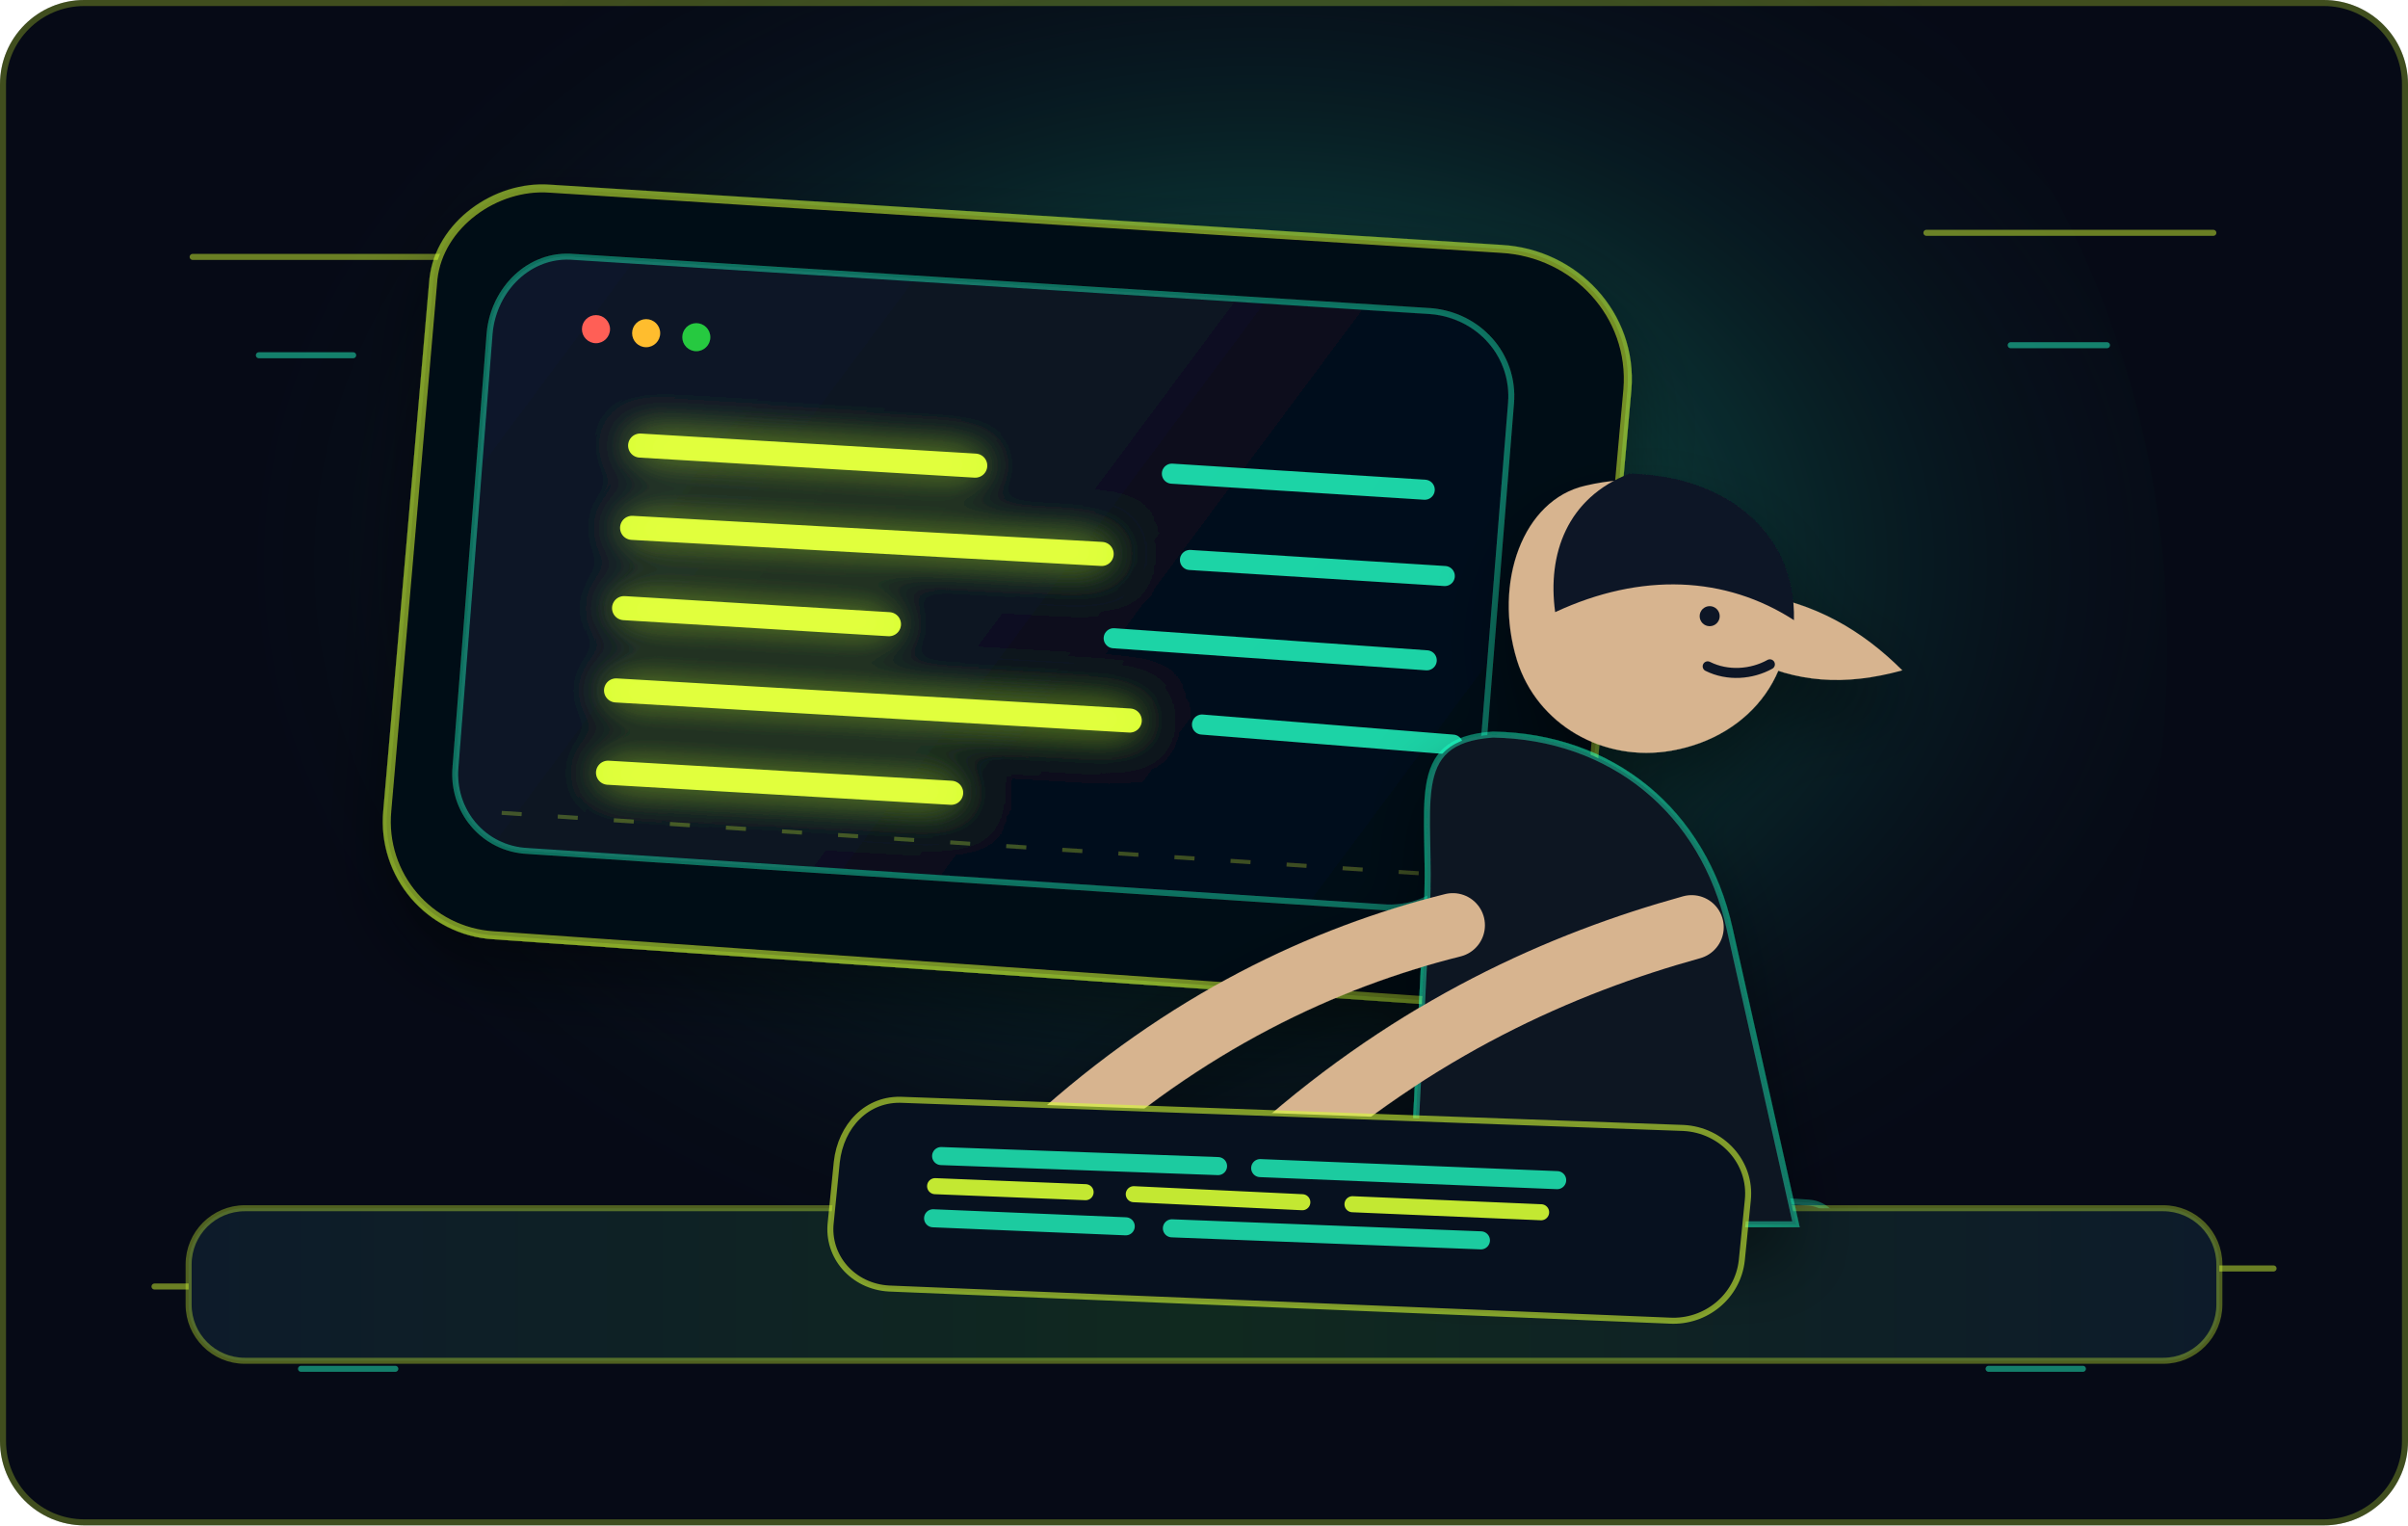
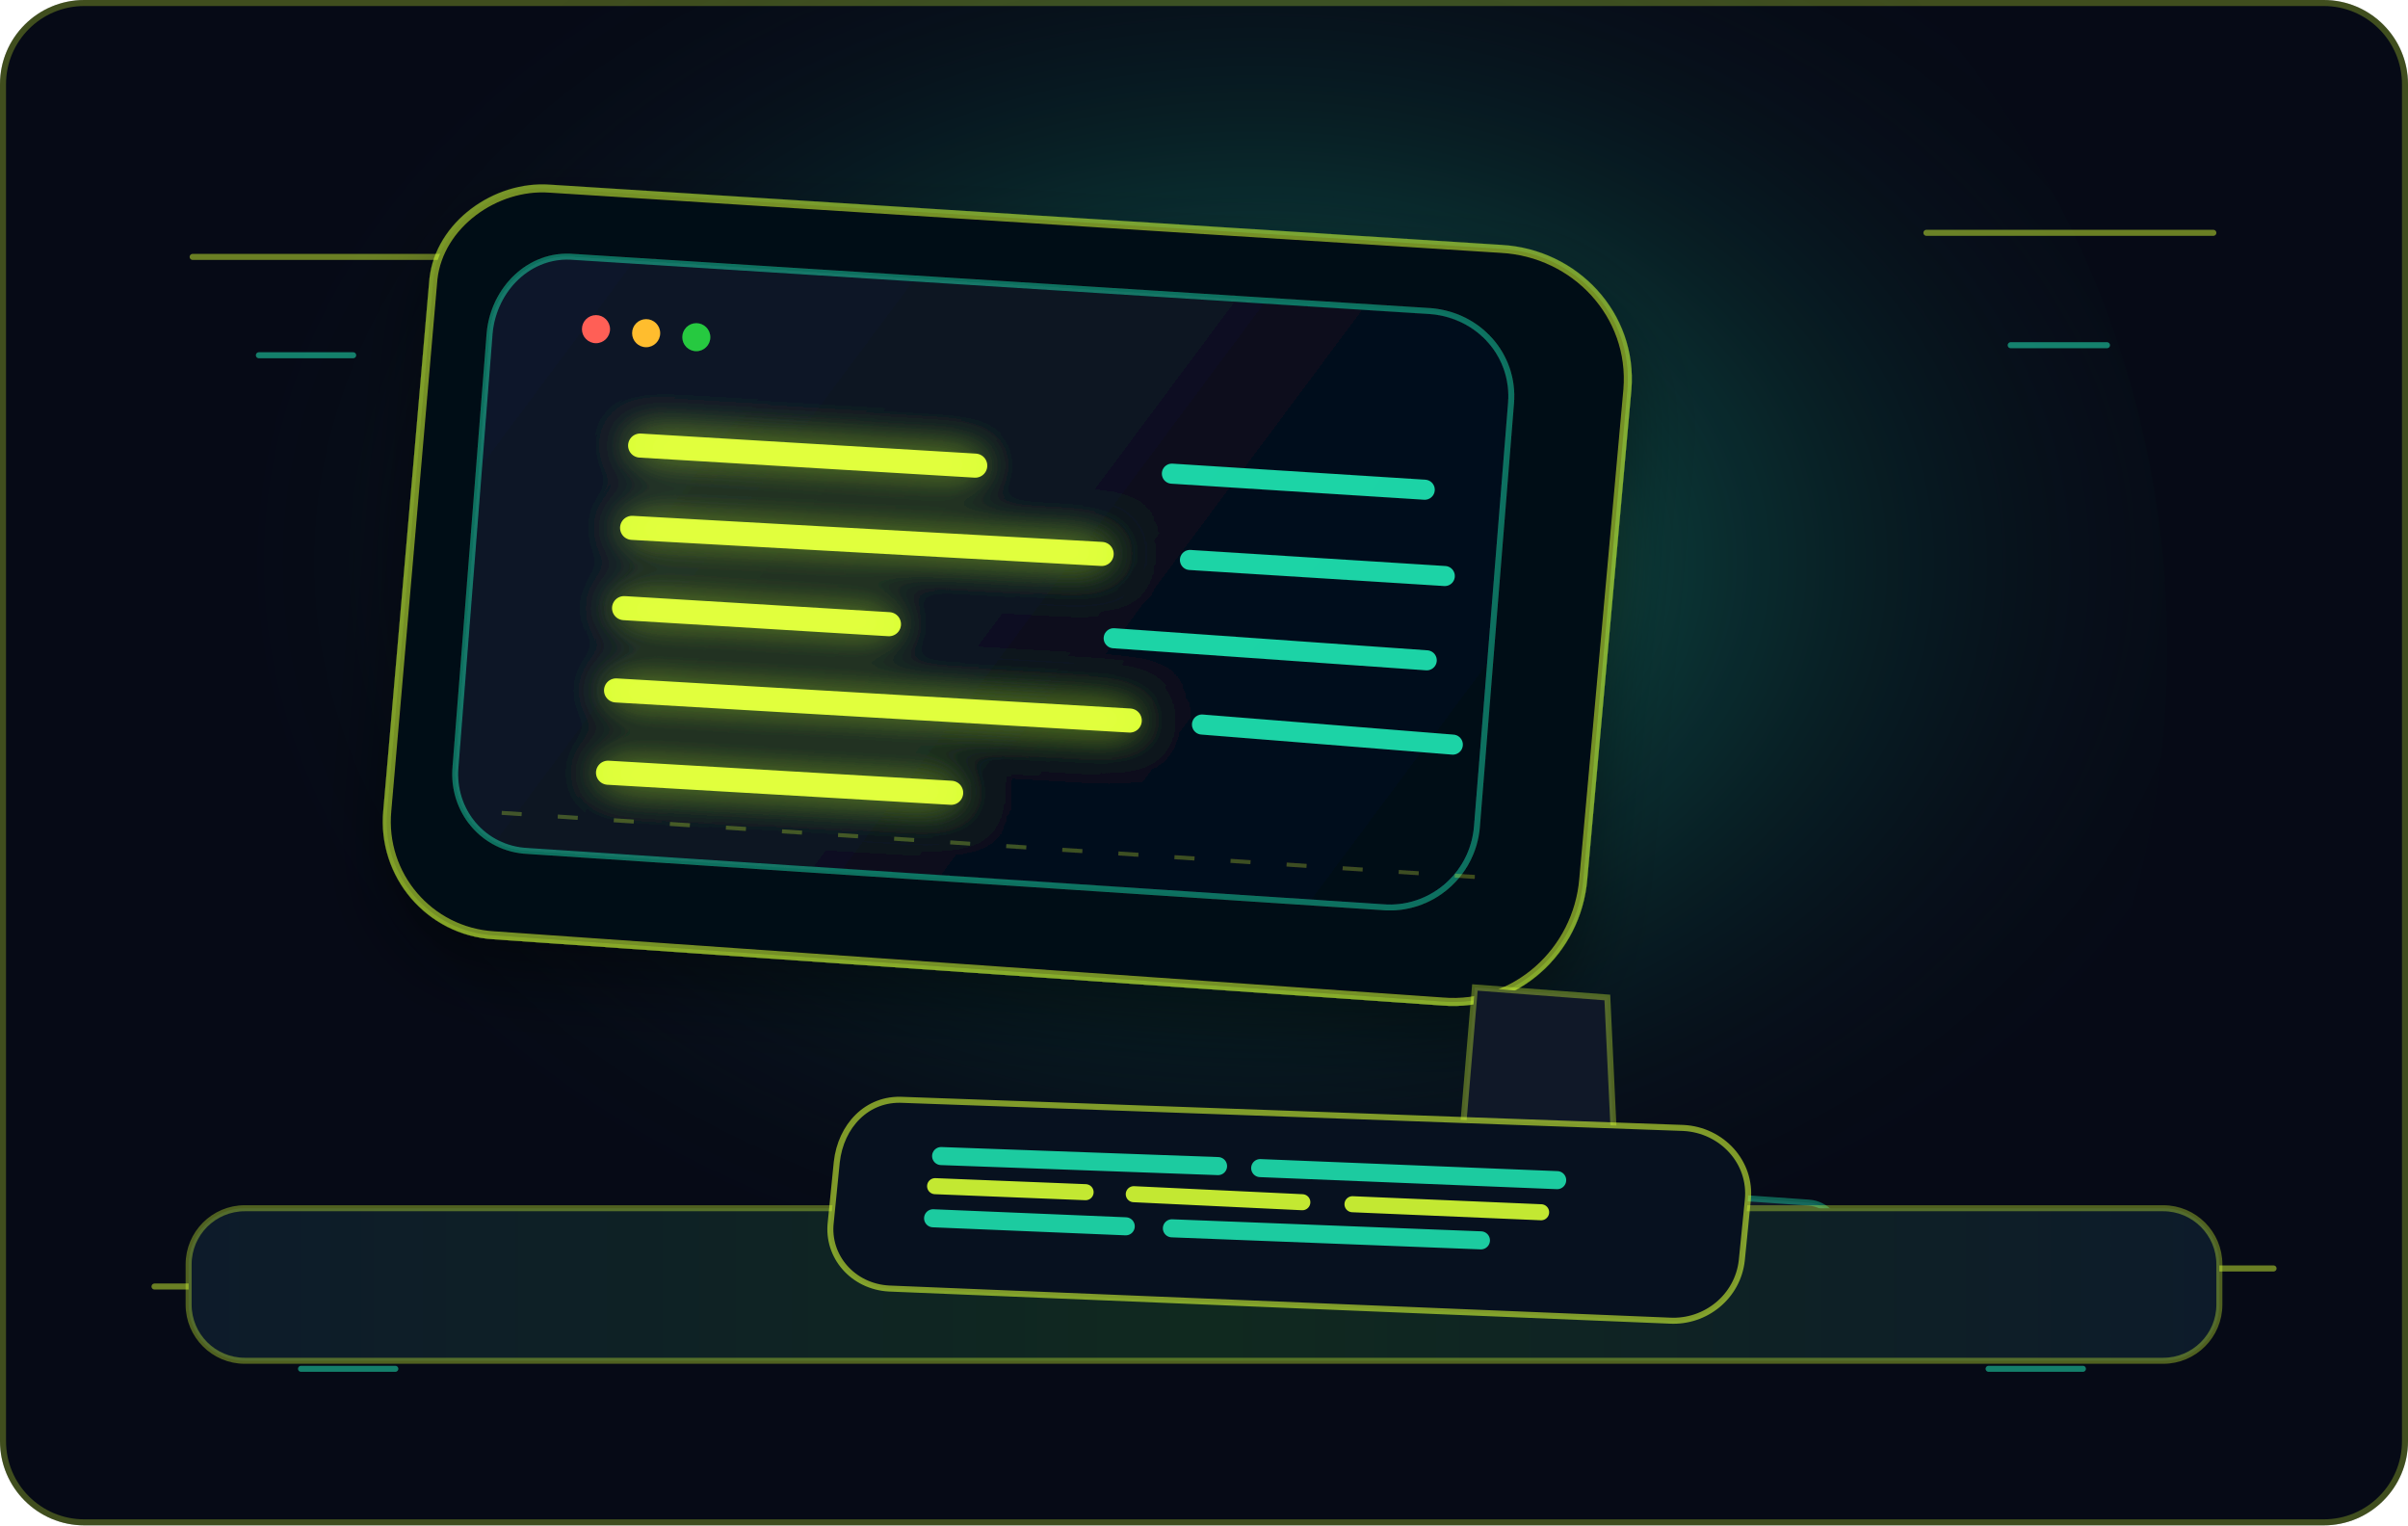
<svg xmlns="http://www.w3.org/2000/svg" width="1200" height="760" viewBox="0 0 1200 760" fill="none" role="img" aria-labelledby="title desc">
  <defs>
    <radialGradient id="halo" cx="0" cy="0" r="1" gradientUnits="userSpaceOnUse" gradientTransform="translate(626 280) rotate(90) scale(384 520)">
      <stop stop-color="#d7ff34" stop-opacity="0.55" />
      <stop offset="0.38" stop-color="#21ffc4" stop-opacity="0.18" />
      <stop offset="1" stop-color="#050814" stop-opacity="0" />
    </radialGradient>
    <linearGradient id="screenSide" x1="270" y1="118" x2="741" y2="469" gradientUnits="userSpaceOnUse">
      <stop stop-color="#0f172a" />
      <stop offset="0.55" stop-color="#07111f" />
      <stop offset="1" stop-color="#020617" />
    </linearGradient>
    <linearGradient id="desk" x1="96" y1="591" x2="1106" y2="591" gradientUnits="userSpaceOnUse">
      <stop stop-color="#0d1b2a" />
      <stop offset="0.5" stop-color="#10291f" />
      <stop offset="1" stop-color="#0d1b2a" />
    </linearGradient>
    <filter id="glow" x="-40%" y="-40%" width="180%" height="180%" color-interpolation-filters="sRGB">
      <feGaussianBlur stdDeviation="11" result="blur" />
      <feColorMatrix in="blur" type="matrix" values="0 0 0 0 0.75 0 0 0 0 1 0 0 0 0 0.13 0 0 0 0.8 0" />
      <feBlend in="SourceGraphic" mode="screen" />
    </filter>
    <filter id="soft" x="-20%" y="-20%" width="140%" height="140%">
      <feDropShadow dx="0" dy="18" stdDeviation="18" flood-color="#000" flood-opacity="0.45" />
    </filter>
  </defs>
  <rect width="1200" height="760" rx="42" fill="#060a16" />
  <rect x="1.5" y="1.5" width="1197" height="757" rx="40.5" stroke="#d7ff34" stroke-opacity="0.28" stroke-width="3" />
  <circle cx="600" cy="323" r="480" fill="url(#halo)" />
  <g opacity="0.48">
    <path d="M96 128H233M960 116H1103M77 641H217M949 632H1133" stroke="#d7ff34" stroke-width="3" stroke-linecap="round" />
    <path d="M129 177H176M1002 172H1050M150 682H197M991 682H1038" stroke="#24ffc8" stroke-width="3" stroke-linecap="round" />
  </g>
  <g filter="url(#soft)">
    <path d="M274 94L748 124C785 126 814 157 811 194L789 438C786 474 755 502 719 499L246 466C214 464 190 436 193 404L216 139C219 112 247 92 274 94Z" fill="#050914" stroke="#cfff36" stroke-opacity="0.55" stroke-width="4" />
    <path d="M286 128L713 155C737 157 755 177 753 201L736 412C734 436 713 454 689 452L263 424C241 423 225 404 227 382L244 166C246 144 264 126 286 128Z" fill="url(#screenSide)" stroke="#21ffc4" stroke-opacity="0.42" stroke-width="3" />
    <circle cx="297" cy="164" r="7" fill="#ff5f56" />
    <circle cx="322" cy="166" r="7" fill="#ffbd2e" />
    <circle cx="347" cy="168" r="7" fill="#27c93f" />
    <path d="M319 222L486 232M315 263L549 276M311 303L443 311M307 344L563 359M303 385L474 395" stroke="#d7ff34" stroke-width="12" stroke-linecap="round" filter="url(#glow)" />
    <path d="M584 236L710 244M593 279L720 287M555 318L711 329M599 361L724 371" stroke="#21ffc4" stroke-width="10" stroke-linecap="round" opacity="0.82" />
    <path d="M250 405L736 437" stroke="#cfff36" stroke-opacity="0.28" stroke-width="2" stroke-dasharray="10 18" />
  </g>
  <path d="M735 492L801 497L806 603L726 598L735 492Z" fill="#101828" stroke="#d7ff34" stroke-opacity="0.35" stroke-width="3" />
  <rect x="684" y="584" width="234" height="32" rx="16" transform="rotate(4 684 584)" fill="#111827" stroke="#21ffc4" stroke-opacity="0.35" stroke-width="3" />
  <rect x="94" y="602" width="1012" height="76" rx="28" fill="url(#desk)" stroke="#d7ff34" stroke-opacity="0.35" stroke-width="3" />
-   <g filter="url(#soft)">
-     <path d="M744 366C803 367 849 404 862 463L895 610H703L711 454C714 402 700 369 744 366Z" fill="#101624" stroke="#21ffc4" stroke-opacity="0.42" stroke-width="3" />
-     <path d="M790 242C836 231 879 252 889 292C899 333 873 367 833 374C799 380 766 361 756 329C744 290 759 249 790 242Z" fill="#d7b48f" />
-     <path d="M874 296C904 300 928 314 948 334C919 342 895 340 871 328Z" fill="#d7b48f" />
-     <path d="M812 236C861 237 895 266 894 309C860 287 818 285 775 305C771 276 781 248 812 236Z" fill="#111827" />
-     <path d="M851 332C861 337 873 336 882 331" stroke="#111827" stroke-width="5" stroke-linecap="round" />
-     <circle cx="852" cy="307" r="5" fill="#111827" />
-     <path d="M724 461C660 477 591 509 524 570" stroke="#d7b48f" stroke-width="32" stroke-linecap="round" />
-     <path d="M843 462C778 480 706 512 636 574" stroke="#d7b48f" stroke-width="32" stroke-linecap="round" />
-   </g>
  <path d="M450 548L839 562C858 563 873 579 871 598L868 628C866 646 850 659 832 658L443 642C425 641 412 626 414 609L417 579C419 561 432 547 450 548Z" fill="#07111f" stroke="#d7ff34" stroke-opacity="0.58" stroke-width="3" />
  <path d="M469 576L607 581M628 582L776 588M465 607L561 611M584 612L738 618" stroke="#21ffc4" stroke-width="9" stroke-linecap="round" opacity="0.78" />
  <path d="M466 591L541 594M565 595L649 599M674 600L768 604" stroke="#d7ff34" stroke-width="8" stroke-linecap="round" opacity="0.9" />
</svg>
